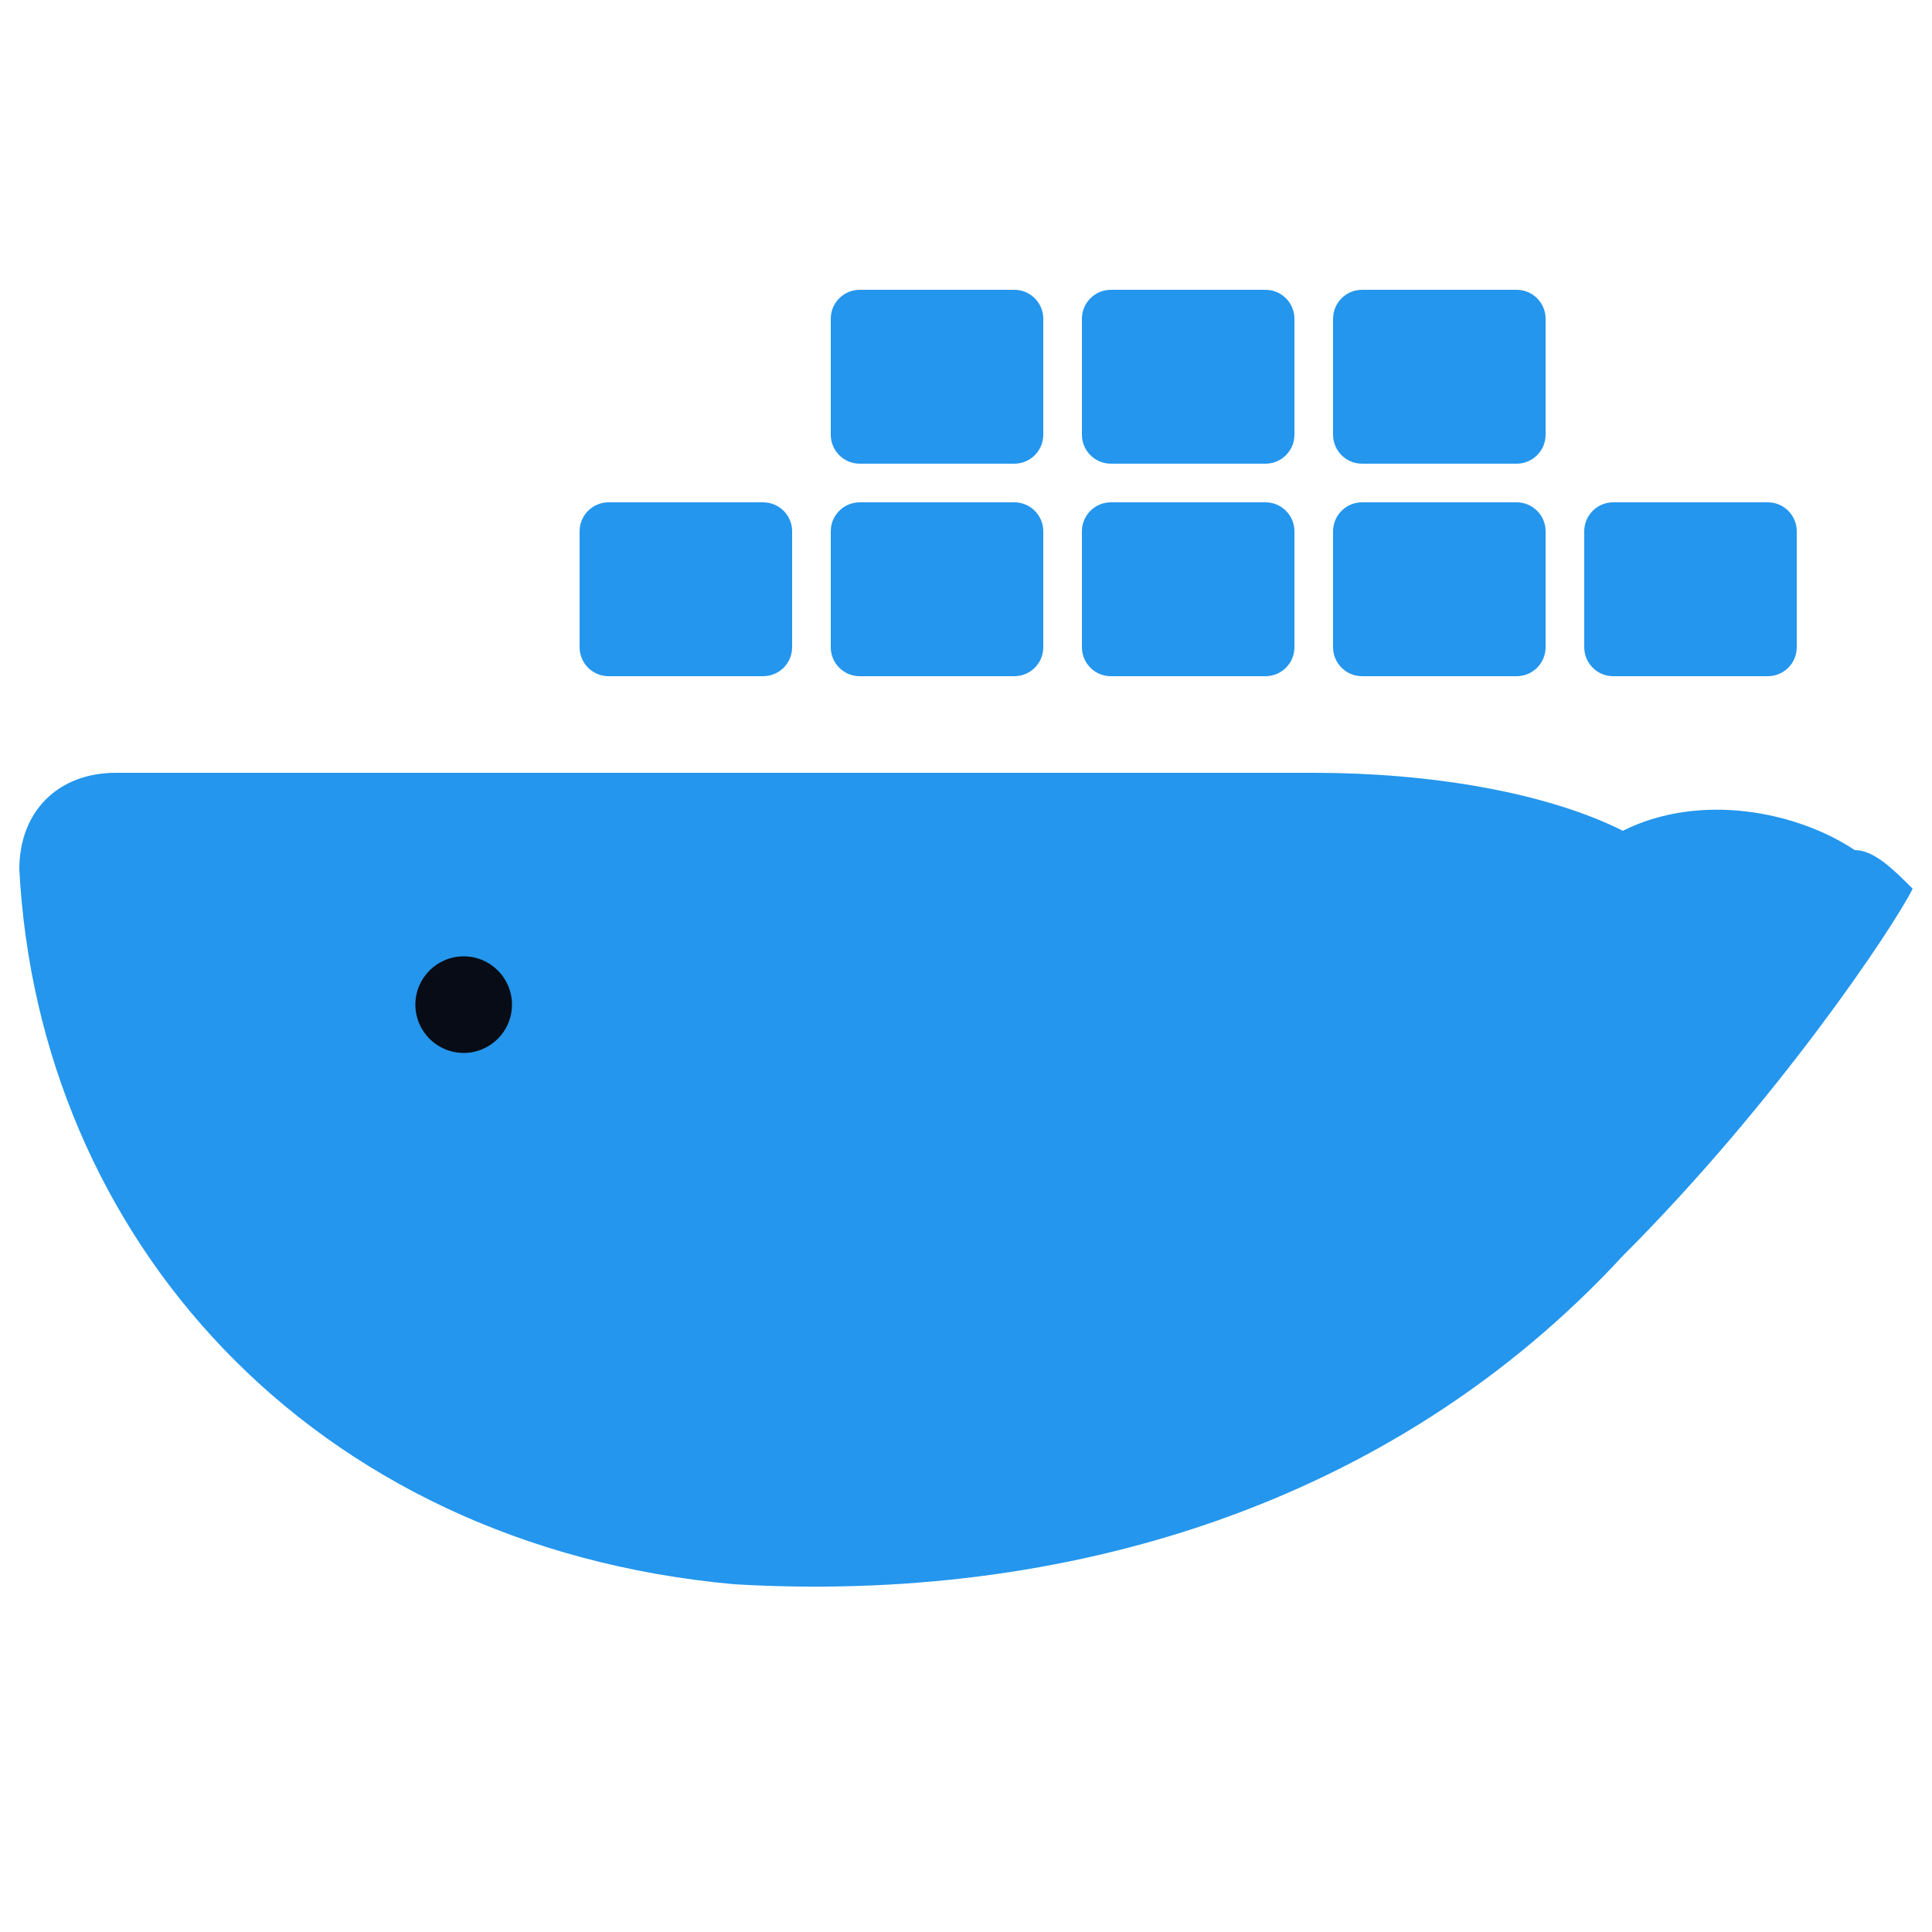
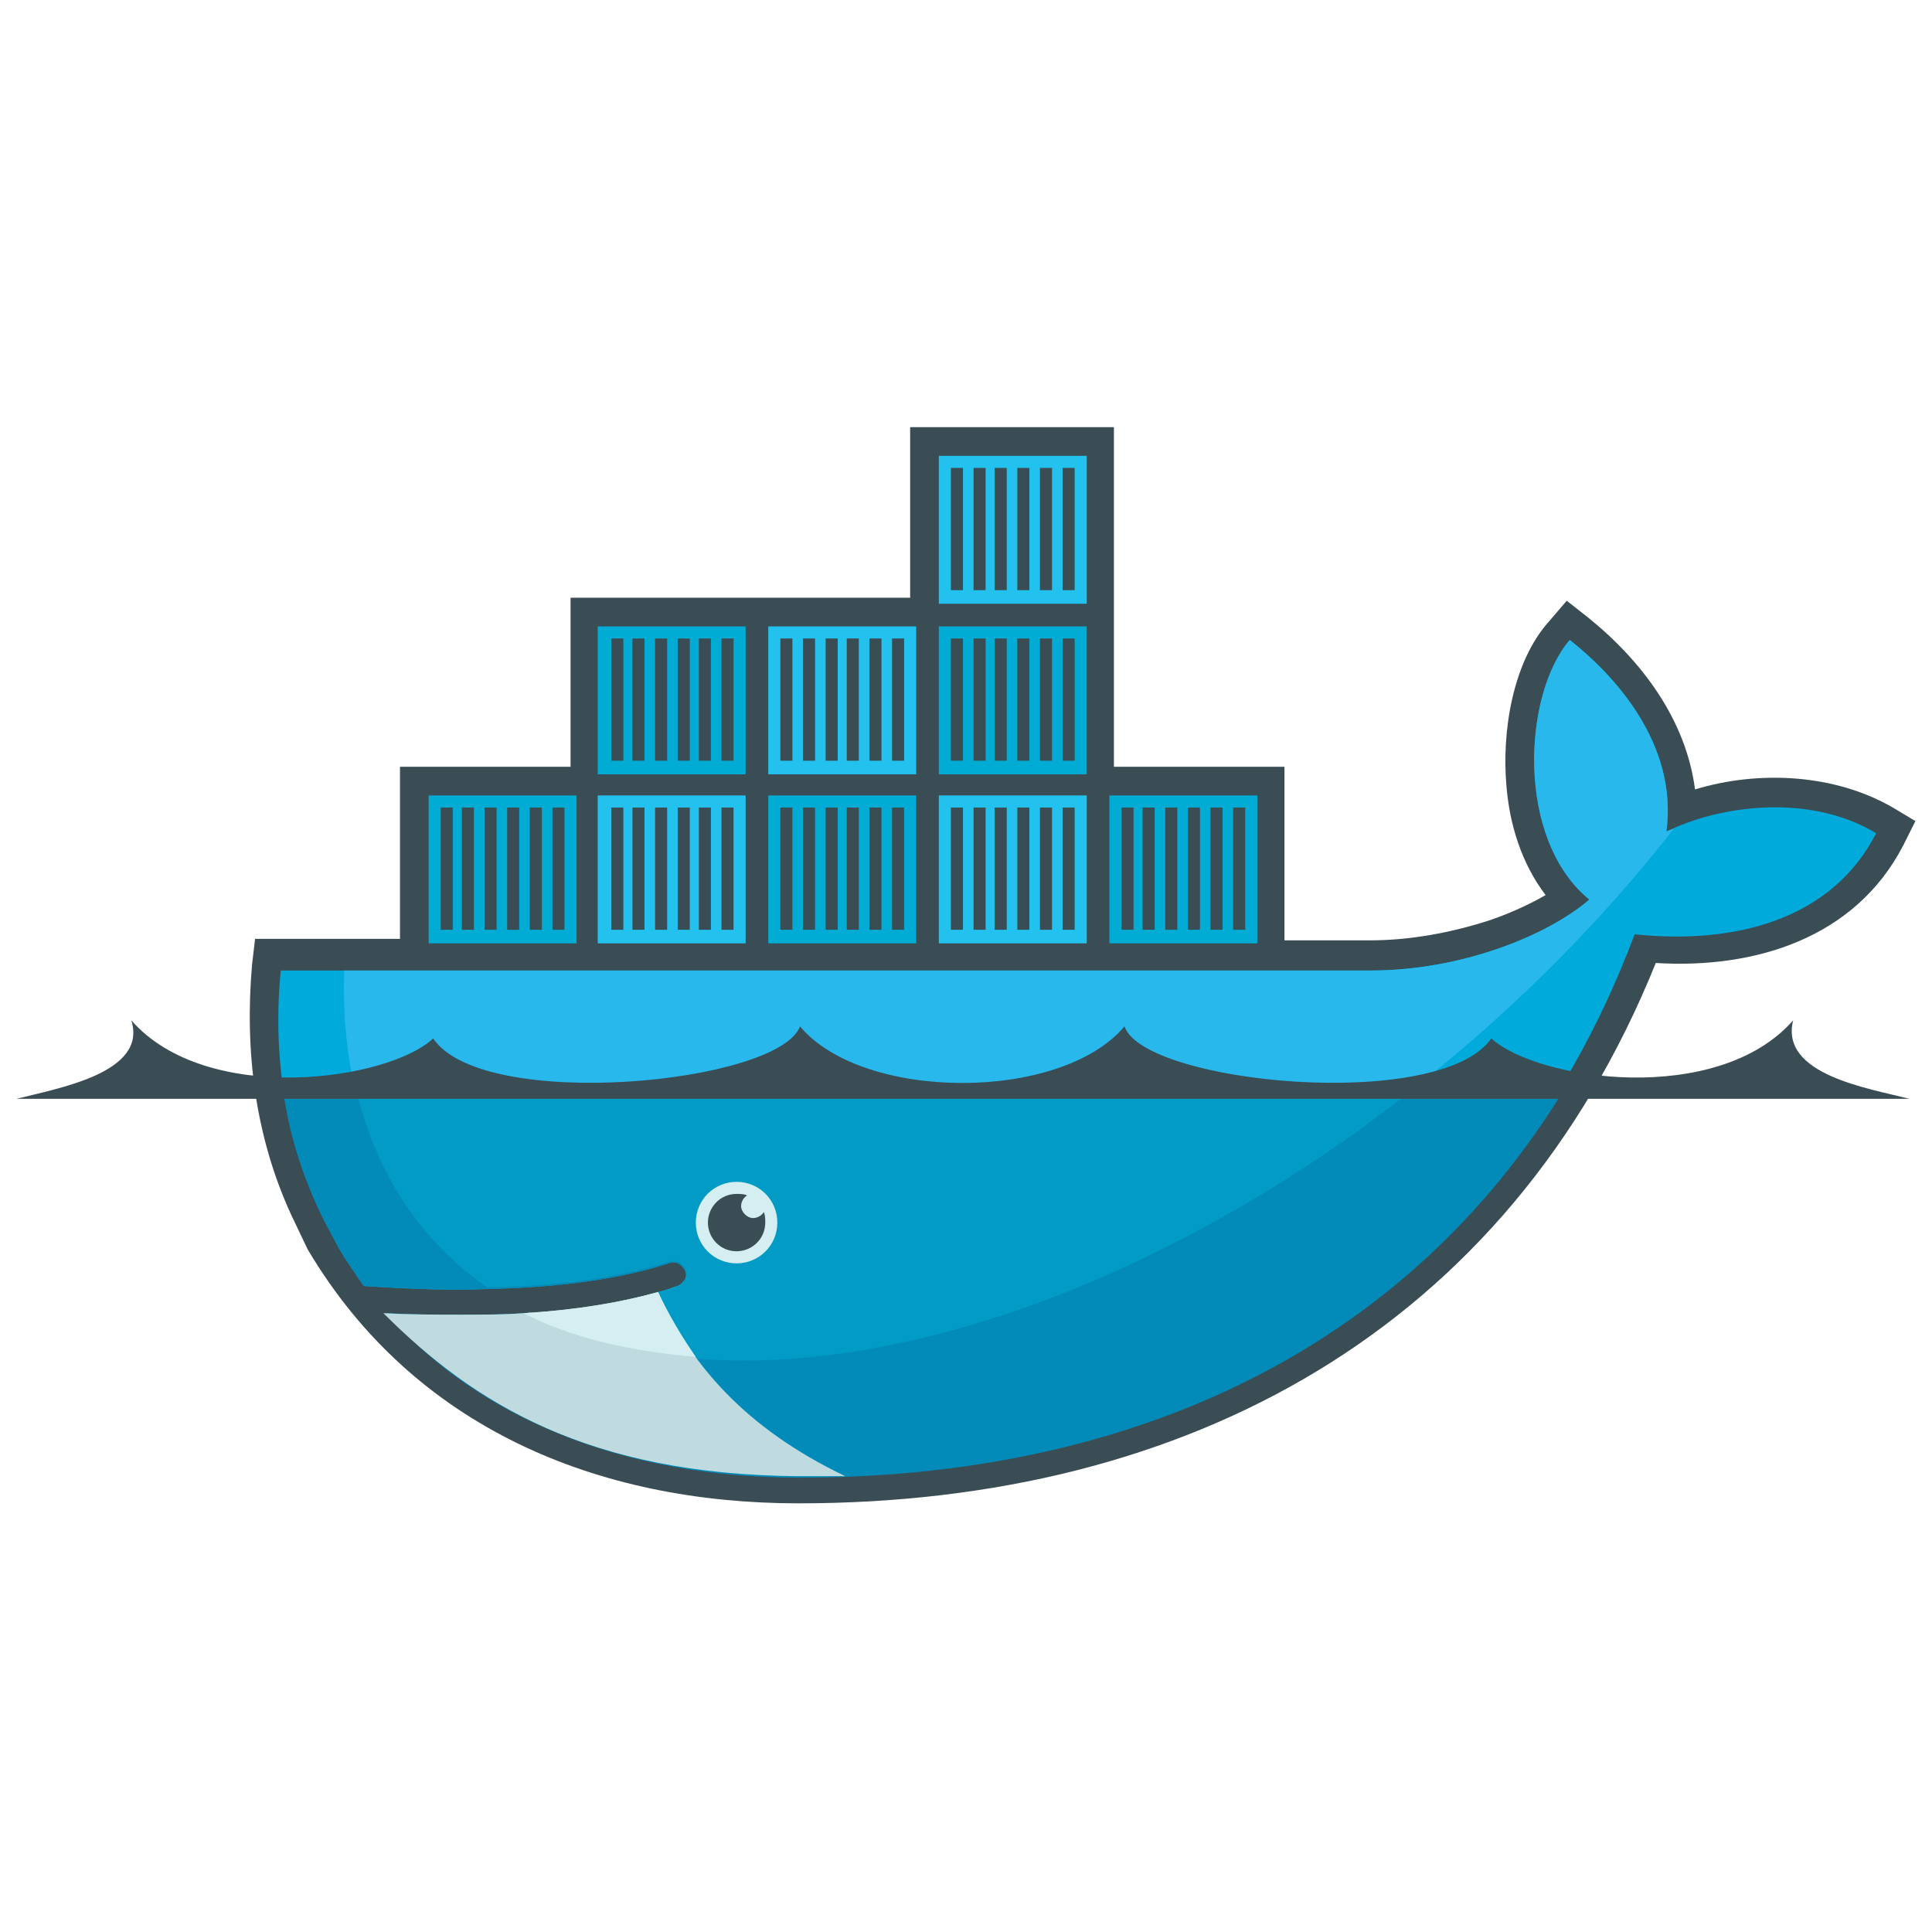
- <svg xmlns="http://www.w3.org/2000/svg" viewBox="0 0 100 100" width="100%" height="100%">
-   <g fill="#2496ED">
-     <rect x="30" y="26" width="11" height="9" rx="1.5" />
-     <rect x="43" y="26" width="11" height="9" rx="1.5" />
-     <rect x="43" y="15" width="11" height="9" rx="1.5" />
-     <rect x="56" y="26" width="11" height="9" rx="1.5" />
-     <rect x="56" y="15" width="11" height="9" rx="1.5" />
-     <rect x="69" y="26" width="11" height="9" rx="1.5" />
-     <rect x="69" y="15" width="11" height="9" rx="1.5" />
-     <rect x="82" y="26" width="11" height="9" rx="1.5" />
-     <path d="M96,44 C93,42 88,41 84,43 C80,41 74,40 68,40 L6,40 C3,40 1,42 1,45 C2,64 16,80 38,82 C55,83 72,78 84,65 C92,57 98,48 99,46 C98,45 97,44 96,44 Z" />
-   </g>
-   <circle cx="24" cy="52" r="2.5" fill="#080c16" />
+ <svg xmlns="http://www.w3.org/2000/svg" viewBox="0 0 128 128">
+   <path fill-rule="evenodd" clip-rule="evenodd" fill="#3A4D54" d="M73.8 50.8h11.3v11.5h5.7c2.6 0 5.3-.5 7.8-1.3 1.2-.4 2.6-1 3.8-1.7-1.6-2.1-2.4-4.7-2.6-7.3-.3-3.5.4-8.1 2.8-10.8l1.2-1.4 1.4 1.1c3.6 2.9 6.5 6.8 7.1 11.4 4.3-1.3 9.3-1 13.1 1.2l1.5.9-.8 1.6c-3.2 6.2-9.9 8.2-16.4 7.8-9.8 24.3-31 35.8-56.8 35.8-13.3 0-25.5-5-32.5-16.8l-.1-.2-1-2.1c-2.4-5.2-3.1-10.9-2.6-16.6l.2-1.7h9.6V50.8h11.3V39.6h22.5V28.3h13.5v22.5z" />
+   <path fill="#00AADA" d="M110.4 55.1c.8-5.9-3.6-10.5-6.4-12.7-3.1 3.6-3.6 13.2 1.3 17.2-2.8 2.4-8.5 4.7-14.5 4.7H18.6c-.6 6.2.5 11.9 3 16.8l.8 1.5c.5.9 1.1 1.7 1.7 2.6 3 .2 5.7.3 8.2.2 4.9-.1 8.9-.7 12-1.7.5-.2.9.1 1.1.5.2.5-.1.9-.5 1.1-.4.1-.8.3-1.3.4-2.4.7-5 1.1-8.3 1.3h-.6c-1.3.1-2.7.1-4.2.1-1.6 0-3.1 0-4.9-.1 6 6.8 15.4 10.8 27.2 10.8 25 0 46.2-11.1 55.5-35.9 6.7.7 13.1-1 16-6.7-4.5-2.7-10.5-1.8-13.9-.1z" />
+   <path fill="#28B8EB" d="M110.4 55.1c.8-5.9-3.6-10.5-6.4-12.7-3.1 3.6-3.6 13.2 1.3 17.2-2.8 2.4-8.5 4.7-14.5 4.7h-68c-.3 9.5 3.2 16.7 9.5 21 4.9-.1 8.9-.7 12-1.7.5-.2.9.1 1.1.5.2.5-.1.9-.5 1.1-.4.1-.8.3-1.3.4-2.4.7-5.2 1.2-8.5 1.4l-.1-.1c8.5 4.4 20.8 4.3 35-1.1 15.8-6.1 30.6-17.7 40.9-30.9-.2.1-.4.1-.5.2z" />
+   <path fill="#028BB8" d="M18.7 71.8c.4 3.3 1.4 6.4 2.9 9.3l.8 1.5c.5.9 1.1 1.7 1.7 2.6 3 .2 5.7.3 8.2.2 4.9-.1 8.9-.7 12-1.7.5-.2.9.1 1.1.5.2.5-.1.9-.5 1.1-.4.1-.8.3-1.3.4-2.4.7-5.2 1.2-8.5 1.4h-.4c-1.3.1-2.7.1-4.1.1-1.6 0-3.2 0-4.9-.1 6 6.8 15.5 10.8 27.3 10.8 21.4 0 40-8.1 50.8-26H18.7v-.1z" />
+   <path fill="#019BC6" d="M23.5 71.8c1.3 5.8 4.3 10.4 8.8 13.5 4.9-.1 8.9-.7 12-1.7.5-.2.9.1 1.1.5.2.5-.1.9-.5 1.1-.4.1-.8.3-1.3.4-2.4.7-5.2 1.2-8.6 1.4 8.5 4.4 20.8 4.3 34.9-1.1 8.5-3.3 16.8-8.2 24.2-14.1H23.5z" />
+   <path fill-rule="evenodd" clip-rule="evenodd" fill="#00ACD3" d="M28.4 52.7h9.8v9.8h-9.8v-9.8zm.8.8h.8v8.1h-.8v-8.1zm1.4 0h.8v8.1h-.8v-8.1zm1.5 0h.8v8.1h-.8v-8.1zm1.5 0h.8v8.1h-.8v-8.1zm1.5 0h.8v8.1h-.8v-8.1zm1.5 0h.8v8.1h-.8v-8.1zm3-12h9.8v9.8h-9.8v-9.8zm.9.8h.8v8.1h-.8v-8.1zm1.4 0h.8v8.1h-.8v-8.1zm1.5 0h.8v8.1h-.8v-8.1zm1.5 0h.8v8.1h-.8v-8.1zm1.4 0h.8v8.1h-.8v-8.1zm1.5 0h.8v8.1h-.8v-8.1z" />
+   <path fill-rule="evenodd" clip-rule="evenodd" fill="#23C2EE" d="M39.6 52.7h9.8v9.8h-9.8v-9.8zm.9.8h.8v8.1h-.8v-8.1zm1.4 0h.8v8.1h-.8v-8.1zm1.5 0h.8v8.1h-.8v-8.1zm1.5 0h.8v8.1h-.8v-8.1zm1.4 0h.8v8.1h-.8v-8.1zm1.5 0h.8v8.1h-.8v-8.1z" />
+   <path fill-rule="evenodd" clip-rule="evenodd" fill="#00ACD3" d="M50.9 52.7h9.8v9.8h-9.8v-9.8zm.8.8h.8v8.1h-.8v-8.1zm1.5 0h.8v8.1h-.8v-8.1zm1.5 0h.8v8.1h-.8v-8.1zm1.4 0h.8v8.1h-.8v-8.1zm1.5 0h.8v8.1h-.8v-8.1zm1.5 0h.8v8.1h-.8v-8.1z" />
+   <path fill-rule="evenodd" clip-rule="evenodd" fill="#23C2EE" d="M50.9 41.5h9.8v9.8h-9.8v-9.8zm.8.8h.8v8.1h-.8v-8.1zm1.5 0h.8v8.1h-.8v-8.1zm1.5 0h.8v8.1h-.8v-8.1zm1.4 0h.8v8.1h-.8v-8.1zm1.5 0h.8v8.1h-.8v-8.1zm1.5 0h.8v8.1h-.8v-8.1zm3.1 10.4H72v9.8h-9.8v-9.8zm.8.8h.8v8.1H63v-8.1zm1.5 0h.8v8.1h-.8v-8.1zm1.4 0h.8v8.1h-.8v-8.1zm1.5 0h.8v8.1h-.8v-8.1zm1.5 0h.8v8.1h-.8v-8.1zm1.5 0h.8v8.1h-.8v-8.1z" />
+   <path fill-rule="evenodd" clip-rule="evenodd" fill="#00ACD3" d="M62.2 41.5H72v9.8h-9.8v-9.8zm.8.8h.8v8.1H63v-8.1zm1.5 0h.8v8.1h-.8v-8.1zm1.4 0h.8v8.1h-.8v-8.1zm1.5 0h.8v8.1h-.8v-8.1zm1.5 0h.8v8.1h-.8v-8.1zm1.5 0h.8v8.1h-.8v-8.1z" />
+   <path fill-rule="evenodd" clip-rule="evenodd" fill="#23C2EE" d="M62.2 30.2H72V40h-9.8v-9.8zm.8.8h.8v8.1H63V31zm1.5 0h.8v8.1h-.8V31zm1.4 0h.8v8.1h-.8V31zm1.5 0h.8v8.1h-.8V31zm1.5 0h.8v8.1h-.8V31zm1.5 0h.8v8.1h-.8V31z" />
+   <path fill-rule="evenodd" clip-rule="evenodd" fill="#00ACD3" d="M73.5 52.7h9.8v9.8h-9.8v-9.8zm.8.8h.8v8.1h-.8v-8.1zm1.4 0h.8v8.1h-.8v-8.1zm1.5 0h.8v8.1h-.8v-8.1zm1.5 0h.8v8.1h-.8v-8.1zm1.5 0h.8v8.1h-.8v-8.1zm1.5 0h.8v8.1h-.8v-8.1z" />
+   <path fill-rule="evenodd" clip-rule="evenodd" fill="#D4EEF1" d="M48.8 78.3c1.5 0 2.7 1.2 2.7 2.7 0 1.5-1.2 2.7-2.7 2.7-1.5 0-2.7-1.2-2.7-2.7 0-1.5 1.2-2.7 2.7-2.7" />
+   <path fill-rule="evenodd" clip-rule="evenodd" fill="#3A4D54" d="M48.8 79.1c.2 0 .5 0 .7.1-.2.1-.4.4-.4.7 0 .4.4.8.8.8.3 0 .6-.2.7-.4.1.2.1.5.1.7 0 1.1-.9 1.9-1.9 1.9-1.1 0-1.9-.9-1.9-1.9 0-1 .8-1.9 1.9-1.9M1.1 72.8h125.4c-2.7-.7-8.6-1.6-7.7-5.2-5 5.7-16.9 4-20 1.2-3.4 4.9-23 3-24.3-.8-4.2 5-17.3 5-21.5 0-1.4 3.8-21 5.7-24.3.8-3 2.8-15 4.5-20-1.2 1.1 3.5-4.9 4.5-7.6 5.2" />
+   <path fill="#BFDBE0" d="M56 97.8c-6.7-3.2-10.3-7.5-12.4-12.2-2.5.7-5.5 1.2-8.9 1.4-1.3.1-2.7.1-4.1.1-1.7 0-3.4 0-5.2-.1 6 6 13.6 10.7 27.5 10.8H56z" />
+   <path fill="#D4EEF1" d="M46.1 89.9c-.9-1.3-1.8-2.8-2.5-4.3-2.5.7-5.5 1.2-8.9 1.4 2.3 1.2 5.7 2.4 11.4 2.9z" />
</svg>
